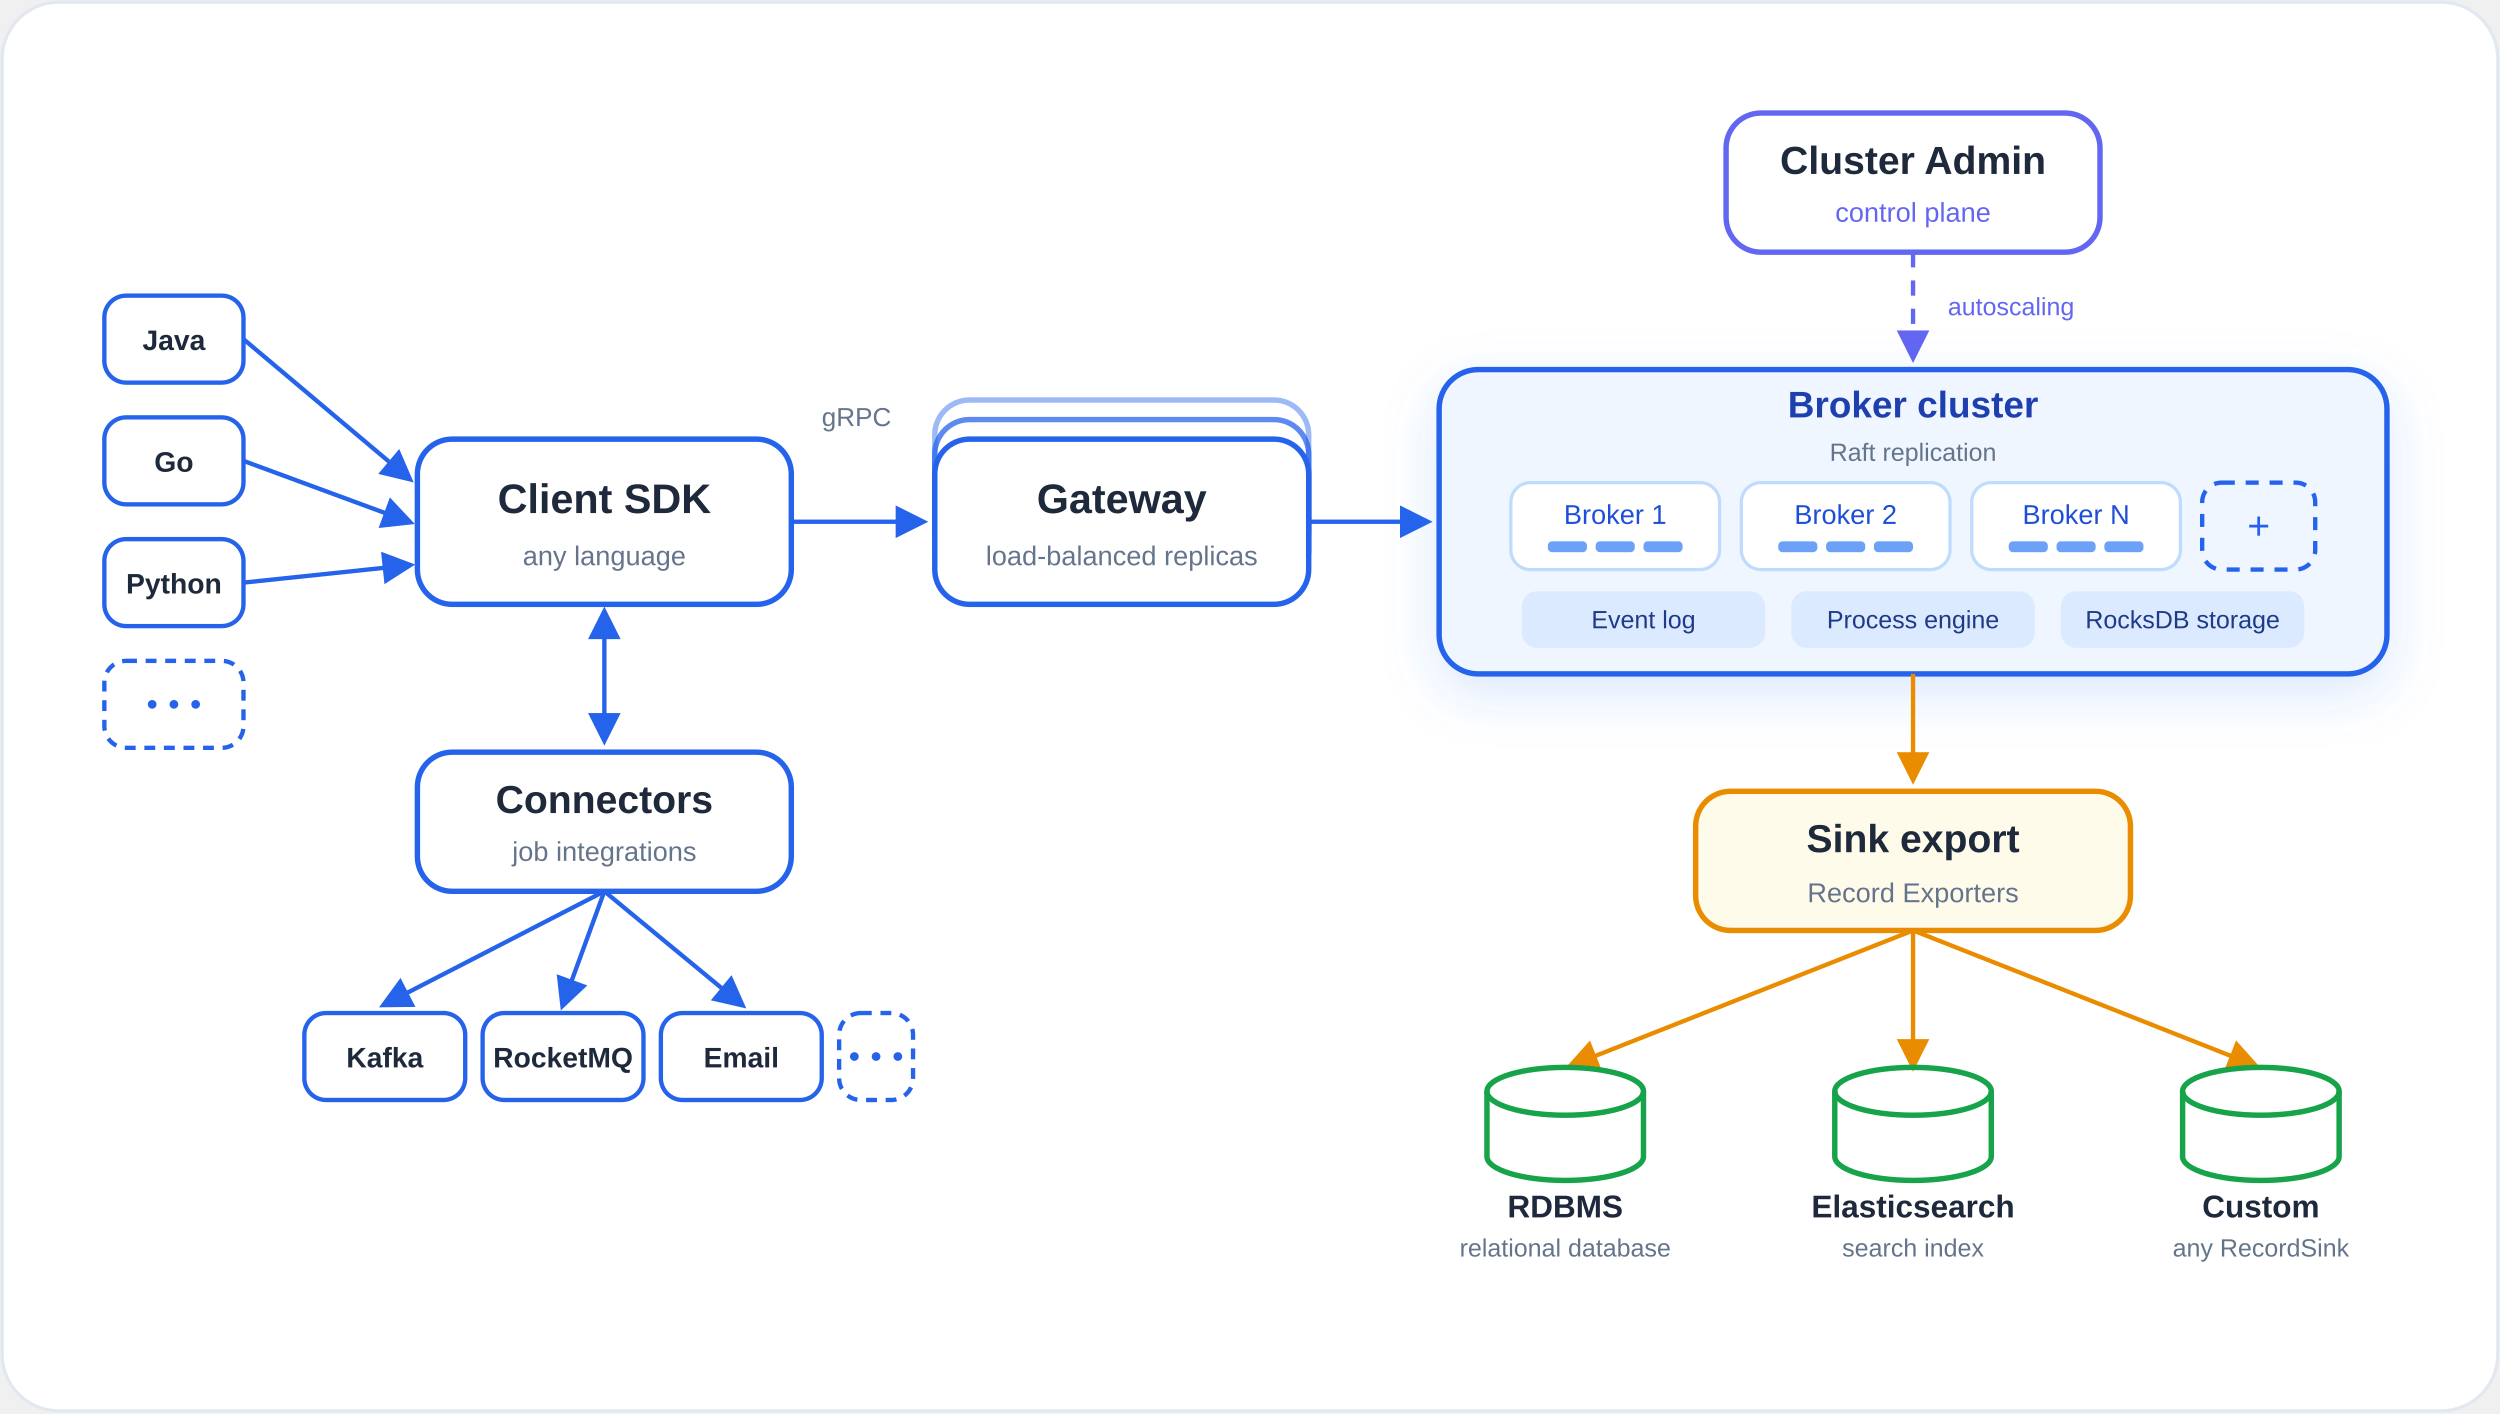
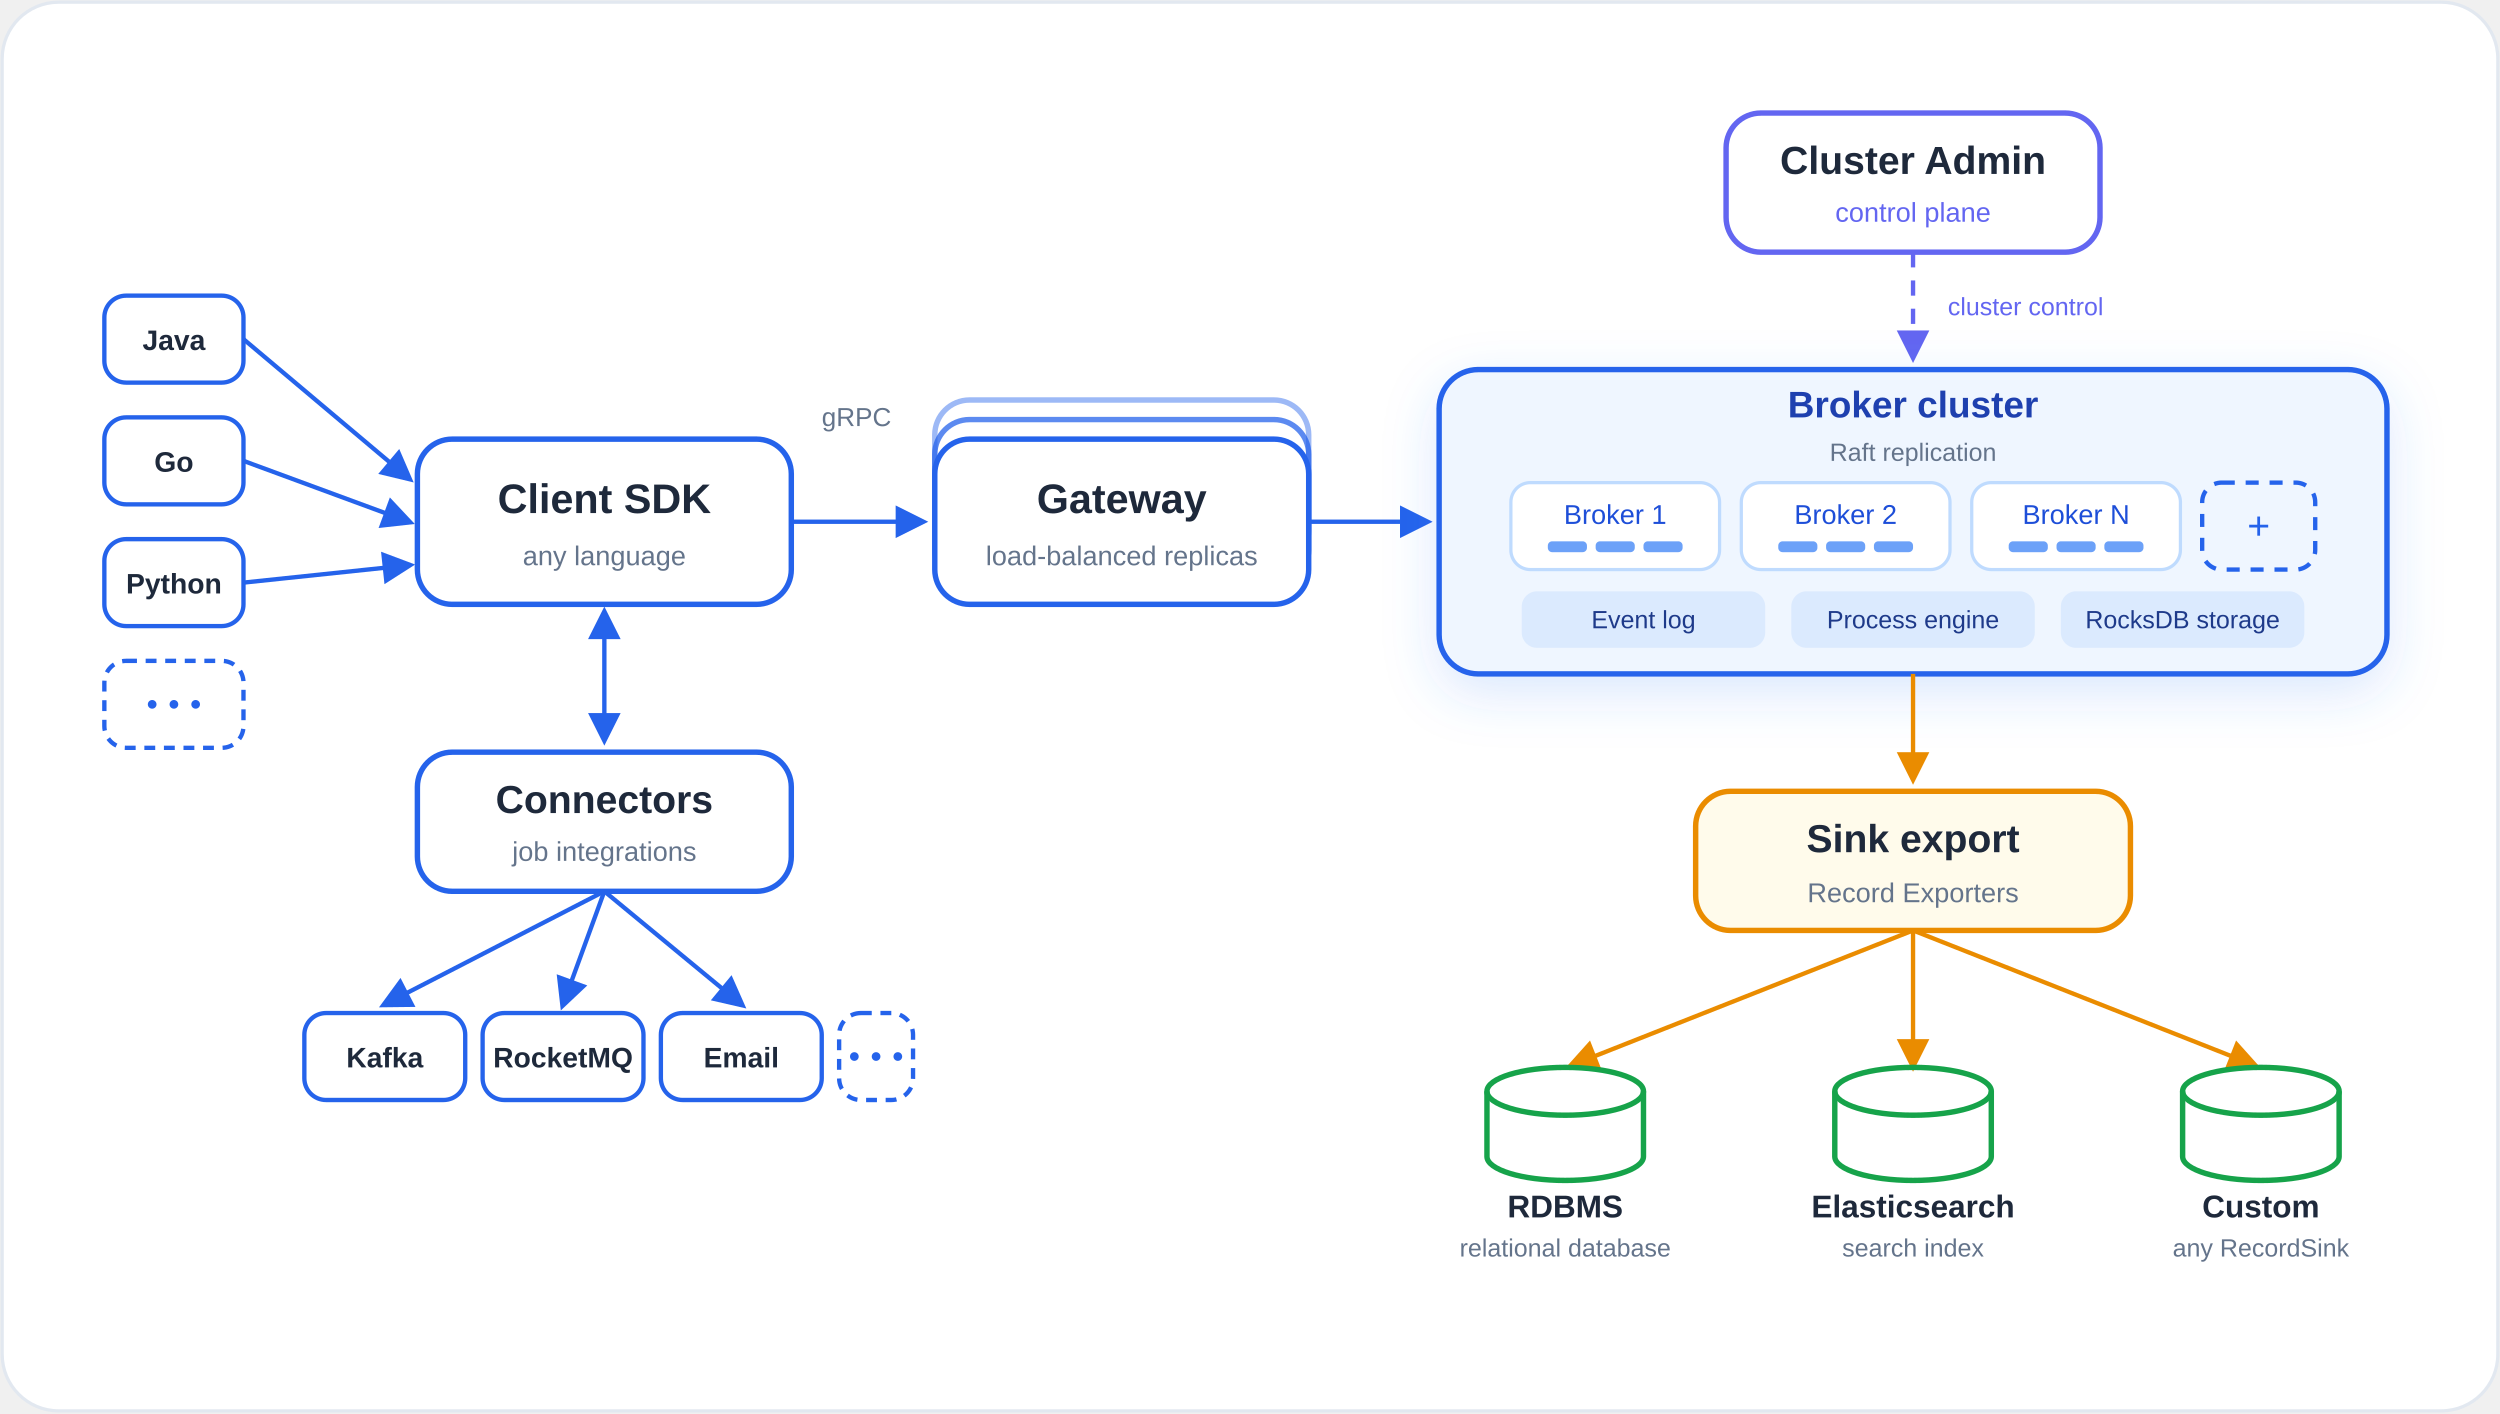
<svg xmlns="http://www.w3.org/2000/svg" width="1150" height="650" viewBox="0 0 1150 650" font-family="-apple-system, 'Helvetica Neue', 'Segoe UI', Arial, 'PingFang SC', 'Microsoft YaHei', sans-serif">
  <defs>
    <linearGradient id="focal" x1="0" y1="0" x2="0" y2="1">
      <stop offset="0" stop-color="#3B82F6" />
      <stop offset="1" stop-color="#1D4ED8" />
    </linearGradient>
    <filter id="glow" x="-30%" y="-30%" width="160%" height="180%">
      <feDropShadow dx="0" dy="8" stdDeviation="12" flood-color="#3B82F6" flood-opacity="0.18" />
    </filter>
    <marker id="arrowBlue" viewBox="0 0 10 10" refX="8" refY="5" markerWidth="7.5" markerHeight="7.5" orient="auto-start-reverse">
      <path d="M0,0 L10,5 L0,10 z" fill="#2563EB" />
    </marker>
    <marker id="arrowOrange" viewBox="0 0 10 10" refX="8" refY="5" markerWidth="7.5" markerHeight="7.5" orient="auto-start-reverse">
      <path d="M0,0 L10,5 L0,10 z" fill="#EA8C00" />
    </marker>
    <marker id="arrowAdmin" viewBox="0 0 10 10" refX="8" refY="5" markerWidth="7.5" markerHeight="7.5" orient="auto-start-reverse">
      <path d="M0,0 L10,5 L0,10 z" fill="#6366F1" />
    </marker>
  </defs>
  <rect x="1" y="1" width="1148" height="648" rx="26" fill="#FFFFFF" stroke="#E2E8F0" stroke-width="1.5" />
  <rect x="48" y="136" width="64" height="40" rx="10" fill="#FFFFFF" stroke="#2563EB" stroke-width="2" />
  <text x="80" y="161" text-anchor="middle" fill="#1E293B" font-size="13" font-weight="600">Java</text>
  <rect x="48" y="192" width="64" height="40" rx="10" fill="#FFFFFF" stroke="#2563EB" stroke-width="2" />
  <text x="80" y="217" text-anchor="middle" fill="#1E293B" font-size="13" font-weight="600">Go</text>
  <rect x="48" y="248" width="64" height="40" rx="10" fill="#FFFFFF" stroke="#2563EB" stroke-width="2" />
  <text x="80" y="273" text-anchor="middle" fill="#1E293B" font-size="13" font-weight="600">Python</text>
  <rect x="48" y="304" width="64" height="40" rx="10" fill="none" stroke="#2563EB" stroke-width="2" stroke-dasharray="5 4" />
  <g fill="#2563EB">
    <circle cx="70" cy="324" r="2" />
    <circle cx="80" cy="324" r="2" />
    <circle cx="90" cy="324" r="2" />
  </g>
  <line x1="112" y1="156" x2="188" y2="220" stroke="#2563EB" stroke-width="2" marker-end="url(#arrowBlue)" />
  <line x1="112" y1="212" x2="188" y2="240" stroke="#2563EB" stroke-width="2" marker-end="url(#arrowBlue)" />
  <line x1="112" y1="268" x2="188" y2="260" stroke="#2563EB" stroke-width="2" marker-end="url(#arrowBlue)" />
  <line x1="278" y1="282" x2="278" y2="340" stroke="#2563EB" stroke-width="2" marker-start="url(#arrowBlue)" marker-end="url(#arrowBlue)" />
  <rect x="192" y="346" width="172" height="64" rx="16" fill="#FFFFFF" stroke="#2563EB" stroke-width="2.5" />
  <text x="278" y="374" text-anchor="middle" fill="#1E293B" font-size="18" font-weight="600">Connectors</text>
  <text x="278" y="396" text-anchor="middle" fill="#64748B" font-size="12.5">job integrations</text>
  <line x1="278" y1="410" x2="177" y2="462" stroke="#2563EB" stroke-width="2" marker-end="url(#arrowBlue)" />
  <line x1="278" y1="410" x2="259" y2="462" stroke="#2563EB" stroke-width="2" marker-end="url(#arrowBlue)" />
  <line x1="278" y1="410" x2="341" y2="462" stroke="#2563EB" stroke-width="2" marker-end="url(#arrowBlue)" />
  <rect x="140" y="466" width="74" height="40" rx="10" fill="#FFFFFF" stroke="#2563EB" stroke-width="2" />
  <text x="177" y="491" text-anchor="middle" fill="#1E293B" font-size="13" font-weight="600">Kafka</text>
  <rect x="222" y="466" width="74" height="40" rx="10" fill="#FFFFFF" stroke="#2563EB" stroke-width="2" />
  <text x="259" y="491" text-anchor="middle" fill="#1E293B" font-size="13" font-weight="600">RocketMQ</text>
  <rect x="304" y="466" width="74" height="40" rx="10" fill="#FFFFFF" stroke="#2563EB" stroke-width="2" />
  <text x="341" y="491" text-anchor="middle" fill="#1E293B" font-size="13" font-weight="600">Email</text>
  <rect x="386" y="466" width="34" height="40" rx="10" fill="none" stroke="#2563EB" stroke-width="2" stroke-dasharray="5 4" />
  <g fill="#2563EB">
    <circle cx="393" cy="486" r="2" />
    <circle cx="403" cy="486" r="2" />
    <circle cx="413" cy="486" r="2" />
  </g>
  <rect x="192" y="202" width="172" height="76" rx="16" fill="#FFFFFF" stroke="#2563EB" stroke-width="2.5" />
  <text x="278" y="236" text-anchor="middle" fill="#1E293B" font-size="19" font-weight="600">Client SDK</text>
  <text x="278" y="260" text-anchor="middle" fill="#64748B" font-size="12.5">any language</text>
  <line x1="364" y1="240" x2="424" y2="240" stroke="#2563EB" stroke-width="2" marker-end="url(#arrowBlue)" />
  <text x="394" y="196" text-anchor="middle" fill="#64748B" font-size="12">gRPC</text>
  <rect x="430" y="184" width="172" height="76" rx="16" fill="#FFFFFF" stroke="#2563EB" stroke-width="2.5" opacity="0.45" />
  <rect x="430" y="193" width="172" height="76" rx="16" fill="#FFFFFF" stroke="#2563EB" stroke-width="2.5" opacity="0.75" />
  <rect x="430" y="202" width="172" height="76" rx="16" fill="#FFFFFF" stroke="#2563EB" stroke-width="2.5" />
  <text x="516" y="236" text-anchor="middle" fill="#1E293B" font-size="19" font-weight="600">Gateway</text>
  <text x="516" y="260" text-anchor="middle" fill="#64748B" font-size="12.5">load-balanced replicas</text>
  <line x1="602" y1="240" x2="656" y2="240" stroke="#2563EB" stroke-width="2" marker-end="url(#arrowBlue)" />
  <rect x="794" y="52" width="172" height="64" rx="16" fill="#FFFFFF" stroke="#6366F1" stroke-width="2.5" />
  <text x="880" y="80" text-anchor="middle" fill="#1E293B" font-size="18" font-weight="600">Cluster Admin</text>
  <text x="880" y="102" text-anchor="middle" fill="#6366F1" font-size="12.5">control plane</text>
  <line x1="880" y1="116" x2="880" y2="164" stroke="#6366F1" stroke-width="2" stroke-dasharray="7 6" marker-end="url(#arrowAdmin)" />
-   <text x="896" y="145" fill="#6366F1" font-size="11.5">autoscaling</text>
+   <text x="896" y="145" fill="#6366F1" font-size="11.5">cluster control</text>
  <rect x="662" y="170" width="436" height="140" rx="18" fill="#EFF6FF" stroke="#2563EB" stroke-width="2.5" filter="url(#glow)" />
  <text x="880" y="192" text-anchor="middle" fill="#1E40AF" font-size="17" font-weight="600">Broker cluster</text>
  <text x="880" y="212" text-anchor="middle" fill="#64748B" font-size="11.5">Raft replication</text>
  <g font-size="12.5" fill="#1D4ED8">
    <rect x="695" y="222" width="96" height="40" rx="9" fill="#FFFFFF" stroke="#BFDBFE" stroke-width="1.5" />
    <text x="743" y="241" text-anchor="middle">Broker 1</text>
    <rect x="801" y="222" width="96" height="40" rx="9" fill="#FFFFFF" stroke="#BFDBFE" stroke-width="1.5" />
    <text x="849" y="241" text-anchor="middle">Broker 2</text>
    <rect x="907" y="222" width="96" height="40" rx="9" fill="#FFFFFF" stroke="#BFDBFE" stroke-width="1.5" />
    <text x="955" y="241" text-anchor="middle">Broker N</text>
    <rect x="1013" y="222" width="52" height="40" rx="9" fill="none" stroke="#2563EB" stroke-width="2" stroke-dasharray="6 5" />
    <text x="1039" y="248" text-anchor="middle" fill="#2563EB" font-size="18">+</text>
  </g>
  <g fill="#3B82F6" opacity="0.75">
    <rect x="712" y="249" width="18" height="5" rx="2" />
    <rect x="734" y="249" width="18" height="5" rx="2" />
    <rect x="756" y="249" width="18" height="5" rx="2" />
    <rect x="818" y="249" width="18" height="5" rx="2" />
    <rect x="840" y="249" width="18" height="5" rx="2" />
    <rect x="862" y="249" width="18" height="5" rx="2" />
    <rect x="924" y="249" width="18" height="5" rx="2" />
    <rect x="946" y="249" width="18" height="5" rx="2" />
    <rect x="968" y="249" width="18" height="5" rx="2" />
  </g>
  <g font-size="11.5" fill="#1E3A8A">
    <rect x="700" y="272" width="112" height="26" rx="7" fill="#DBEAFE" />
    <text x="756" y="289" text-anchor="middle">Event log</text>
    <rect x="824" y="272" width="112" height="26" rx="7" fill="#DBEAFE" />
    <text x="880" y="289" text-anchor="middle">Process engine</text>
    <rect x="948" y="272" width="112" height="26" rx="7" fill="#DBEAFE" />
    <text x="1004" y="289" text-anchor="middle">RocksDB storage</text>
  </g>
  <line x1="880" y1="310" x2="880" y2="358" stroke="#EA8C00" stroke-width="2" marker-end="url(#arrowOrange)" />
  <rect x="780" y="364" width="200" height="64" rx="16" fill="#FFFBEB" stroke="#EA8C00" stroke-width="2.5" />
  <text x="880" y="392" text-anchor="middle" fill="#1E293B" font-size="18" font-weight="600">Sink export</text>
  <text x="880" y="415" text-anchor="middle" fill="#64748B" font-size="12.5">Record Exporters</text>
  <line x1="880" y1="428" x2="723" y2="490" stroke="#EA8C00" stroke-width="2" marker-end="url(#arrowOrange)" />
  <line x1="880" y1="428" x2="880" y2="490" stroke="#EA8C00" stroke-width="2" marker-end="url(#arrowOrange)" />
  <line x1="880" y1="428" x2="1037" y2="490" stroke="#EA8C00" stroke-width="2" marker-end="url(#arrowOrange)" />
  <g stroke="#16A34A" stroke-width="2.5" fill="none">
    <ellipse cx="720" cy="502" rx="36" ry="11" />
    <path d="M684,502 L684,532 A36,11 0 0 0 756,532 L756,502" />
    <ellipse cx="880" cy="502" rx="36" ry="11" />
    <path d="M844,502 L844,532 A36,11 0 0 0 916,532 L916,502" />
    <ellipse cx="1040" cy="502" rx="36" ry="11" />
    <path d="M1004,502 L1004,532 A36,11 0 0 0 1076,532 L1076,502" />
  </g>
  <g text-anchor="middle">
    <text x="720" y="560" fill="#1E293B" font-size="14.5" font-weight="600">RDBMS</text>
    <text x="720" y="578" fill="#64748B" font-size="11.5">relational database</text>
    <text x="880" y="560" fill="#1E293B" font-size="14.5" font-weight="600">Elasticsearch</text>
    <text x="880" y="578" fill="#64748B" font-size="11.5">search index</text>
    <text x="1040" y="560" fill="#1E293B" font-size="14.5" font-weight="600">Custom</text>
    <text x="1040" y="578" fill="#64748B" font-size="11.5">any RecordSink</text>
  </g>
</svg>
